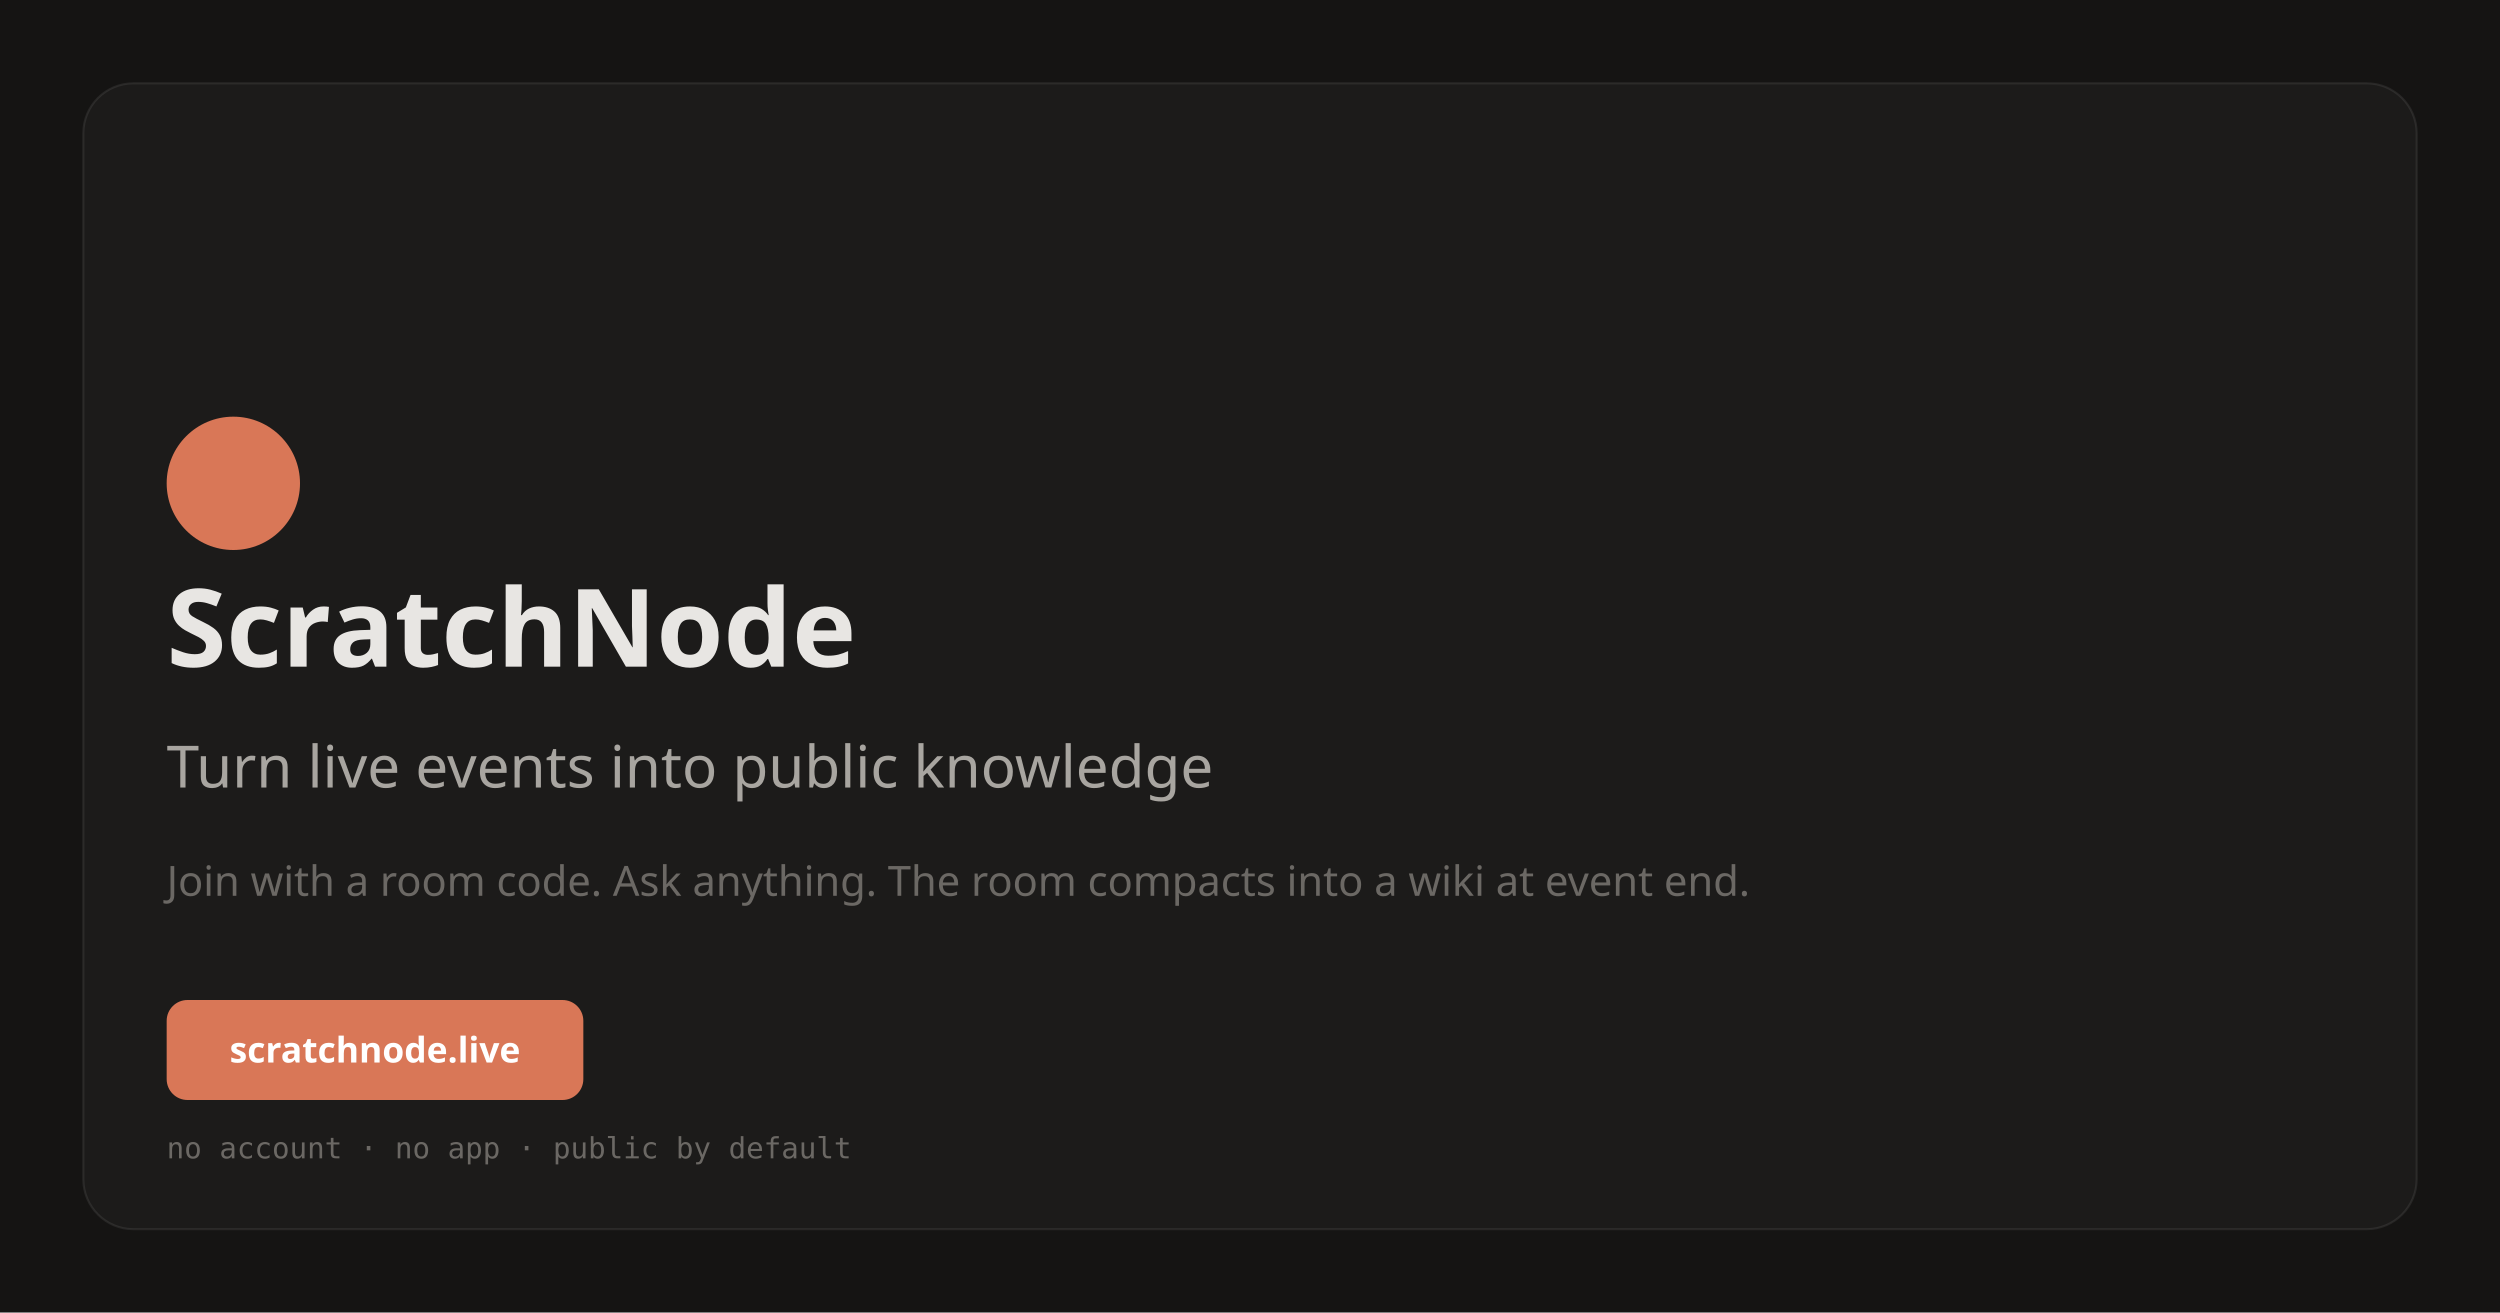
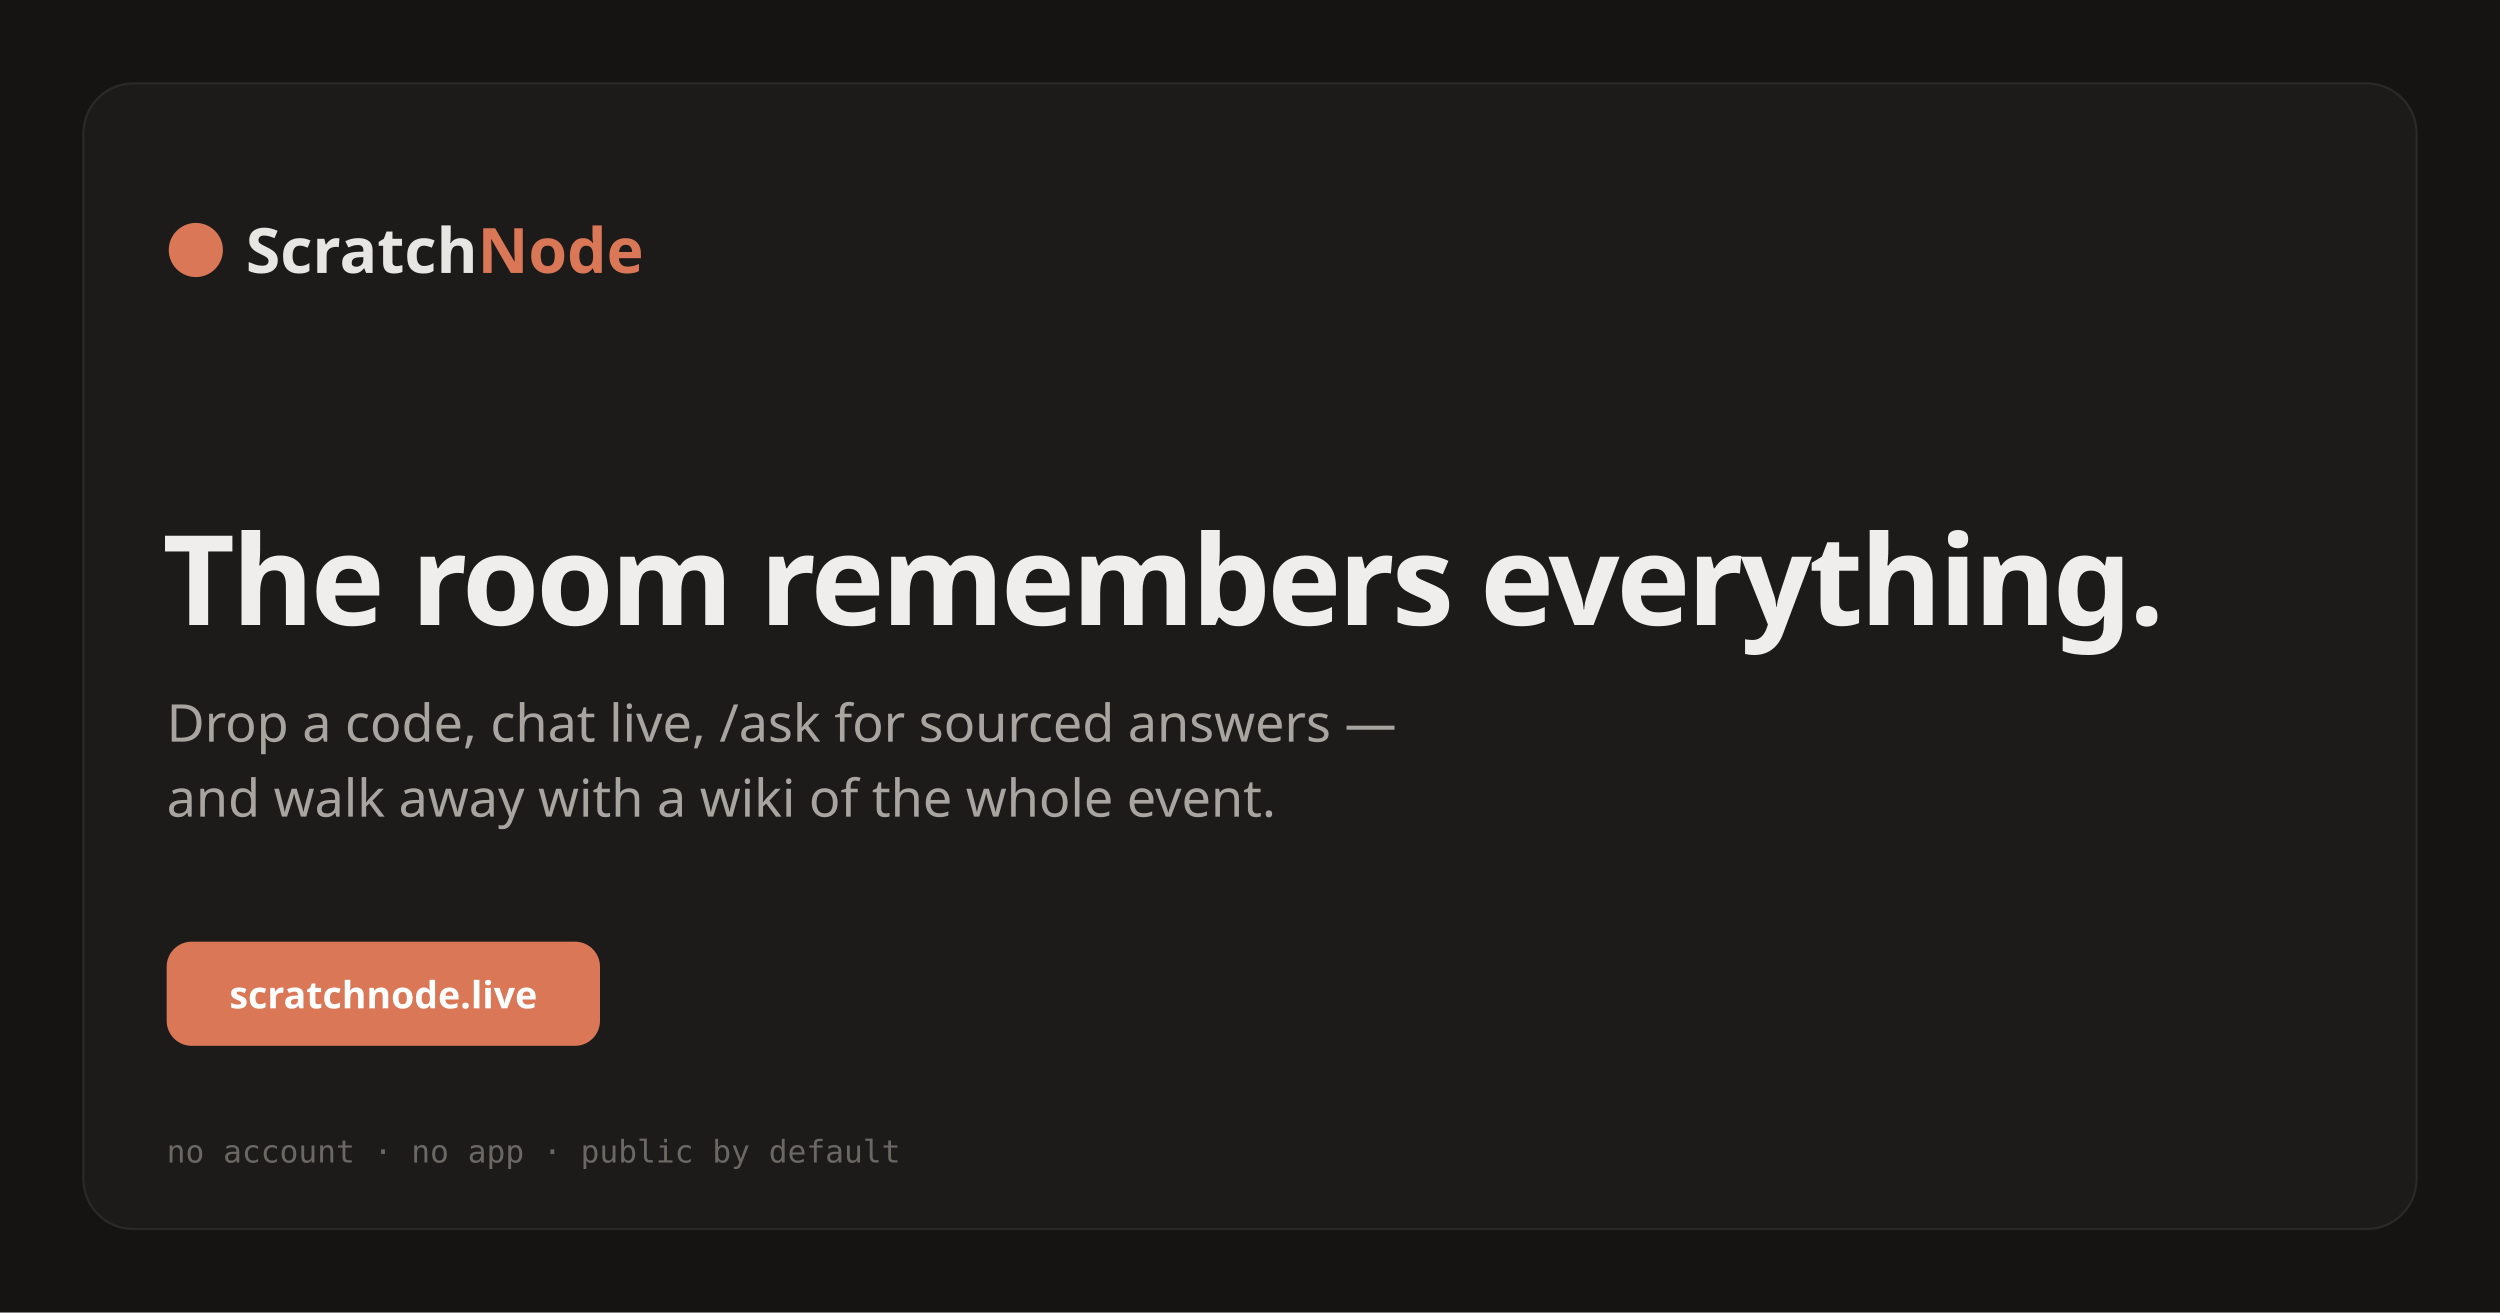
<svg xmlns="http://www.w3.org/2000/svg" viewBox="0 0 1200 630" width="1200" height="630">
  <rect width="1200" height="630" fill="#151413" />
  <rect x="40" y="40" width="1120" height="550" rx="24" fill="#1c1b1a" stroke="rgba(255,255,255,0.08)" stroke-width="1" />
-   <circle cx="112" cy="232" r="32" fill="#d97757" />
-   <text x="80" y="320" fill="#e8e6e3" font-family="Manrope, system-ui, sans-serif" font-weight="700" font-size="52">ScratchNode</text>
-   <text x="80" y="378" fill="#a8a5a0" font-family="Manrope, system-ui, sans-serif" font-weight="500" font-size="28">Turn live events into public knowledge</text>
-   <text x="80" y="430" fill="#6b6864" font-family="Manrope, system-ui, sans-serif" font-weight="400" font-size="20">Join with a room code. Ask anything. The room compacts into a wiki at event end.</text>
-   <rect x="80" y="480" width="200" height="48" rx="10" fill="#d97757" />
-   <text x="180" y="510" text-anchor="middle" fill="white" font-family="Manrope, system-ui, sans-serif" font-weight="600" font-size="17">scratchnode.live</text>
-   <text x="80" y="556" fill="#6b6864" font-family="JetBrains Mono, ui-monospace, monospace" font-weight="400" font-size="14">no account · no app · public by default</text>
+   <circle cx="94" cy="120" r="13" fill="#d97757" />
+   <text x="118" y="131" fill="#e8e6e3" font-family="Manrope, system-ui, sans-serif" font-weight="800" font-size="30">Scratch<tspan fill="#d97757">Node</tspan>
+   </text>
+   <text x="78" y="300" fill="#f0eeec" font-family="Manrope, system-ui, sans-serif" font-weight="800" font-size="60" letter-spacing="-1.5">The room remembers everything.</text>
+   <text x="80" y="356" fill="#a8a5a0" font-family="Manrope, system-ui, sans-serif" font-weight="500" font-size="25">Drop a code, chat live, /ask for sourced answers —</text>
+   <text x="80" y="392" fill="#a8a5a0" font-family="Manrope, system-ui, sans-serif" font-weight="500" font-size="25">and walk away with a wiki of the whole event.</text>
+   <rect x="80" y="452" width="208" height="50" rx="12" fill="#d97757" />
+   <text x="184" y="484" text-anchor="middle" fill="white" font-family="Manrope, system-ui, sans-serif" font-weight="600" font-size="18">scratchnode.live</text>
+   <text x="80" y="558" fill="#6b6864" font-family="JetBrains Mono, ui-monospace, monospace" font-weight="400" font-size="15">no account · no app · public by default</text>
</svg>
